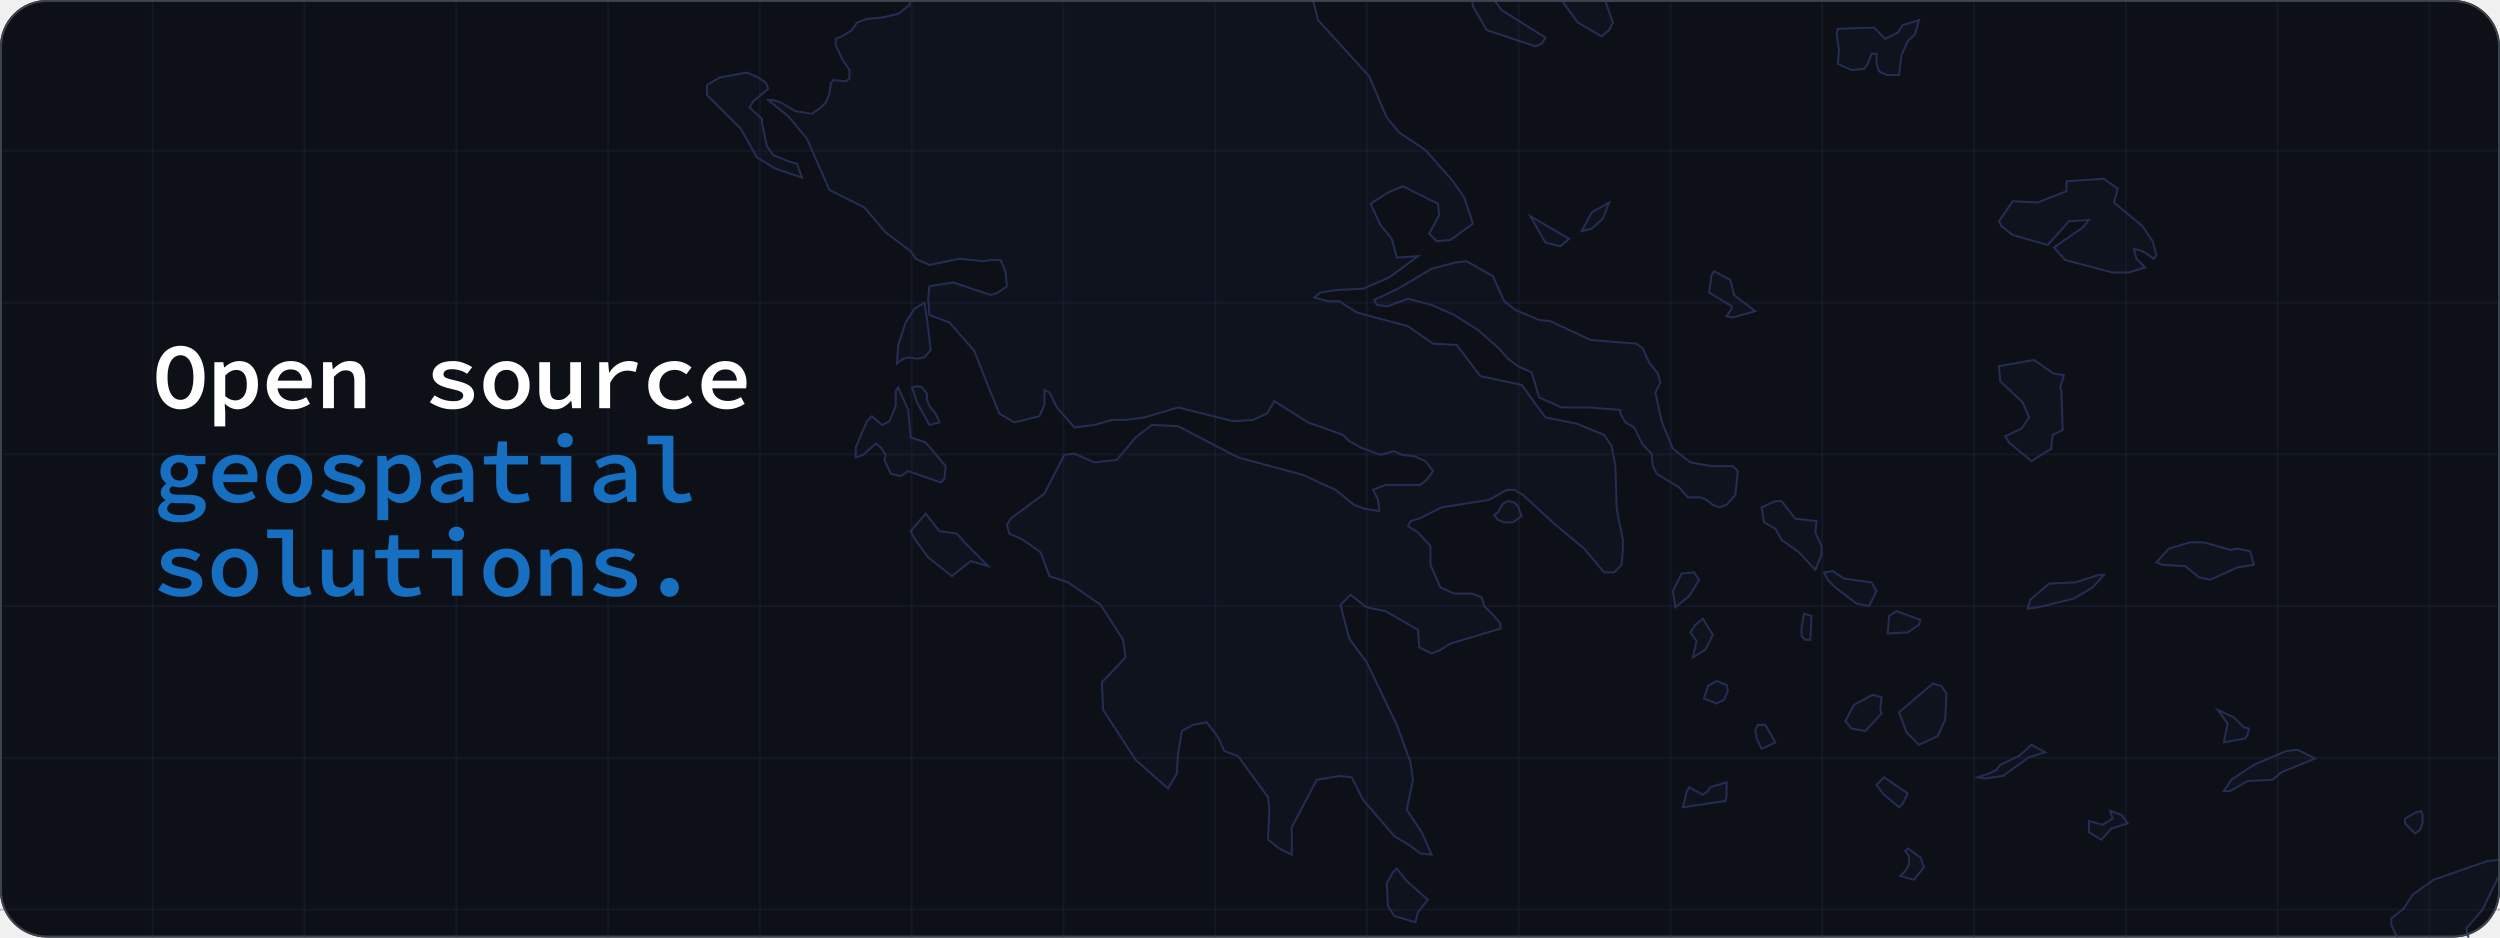
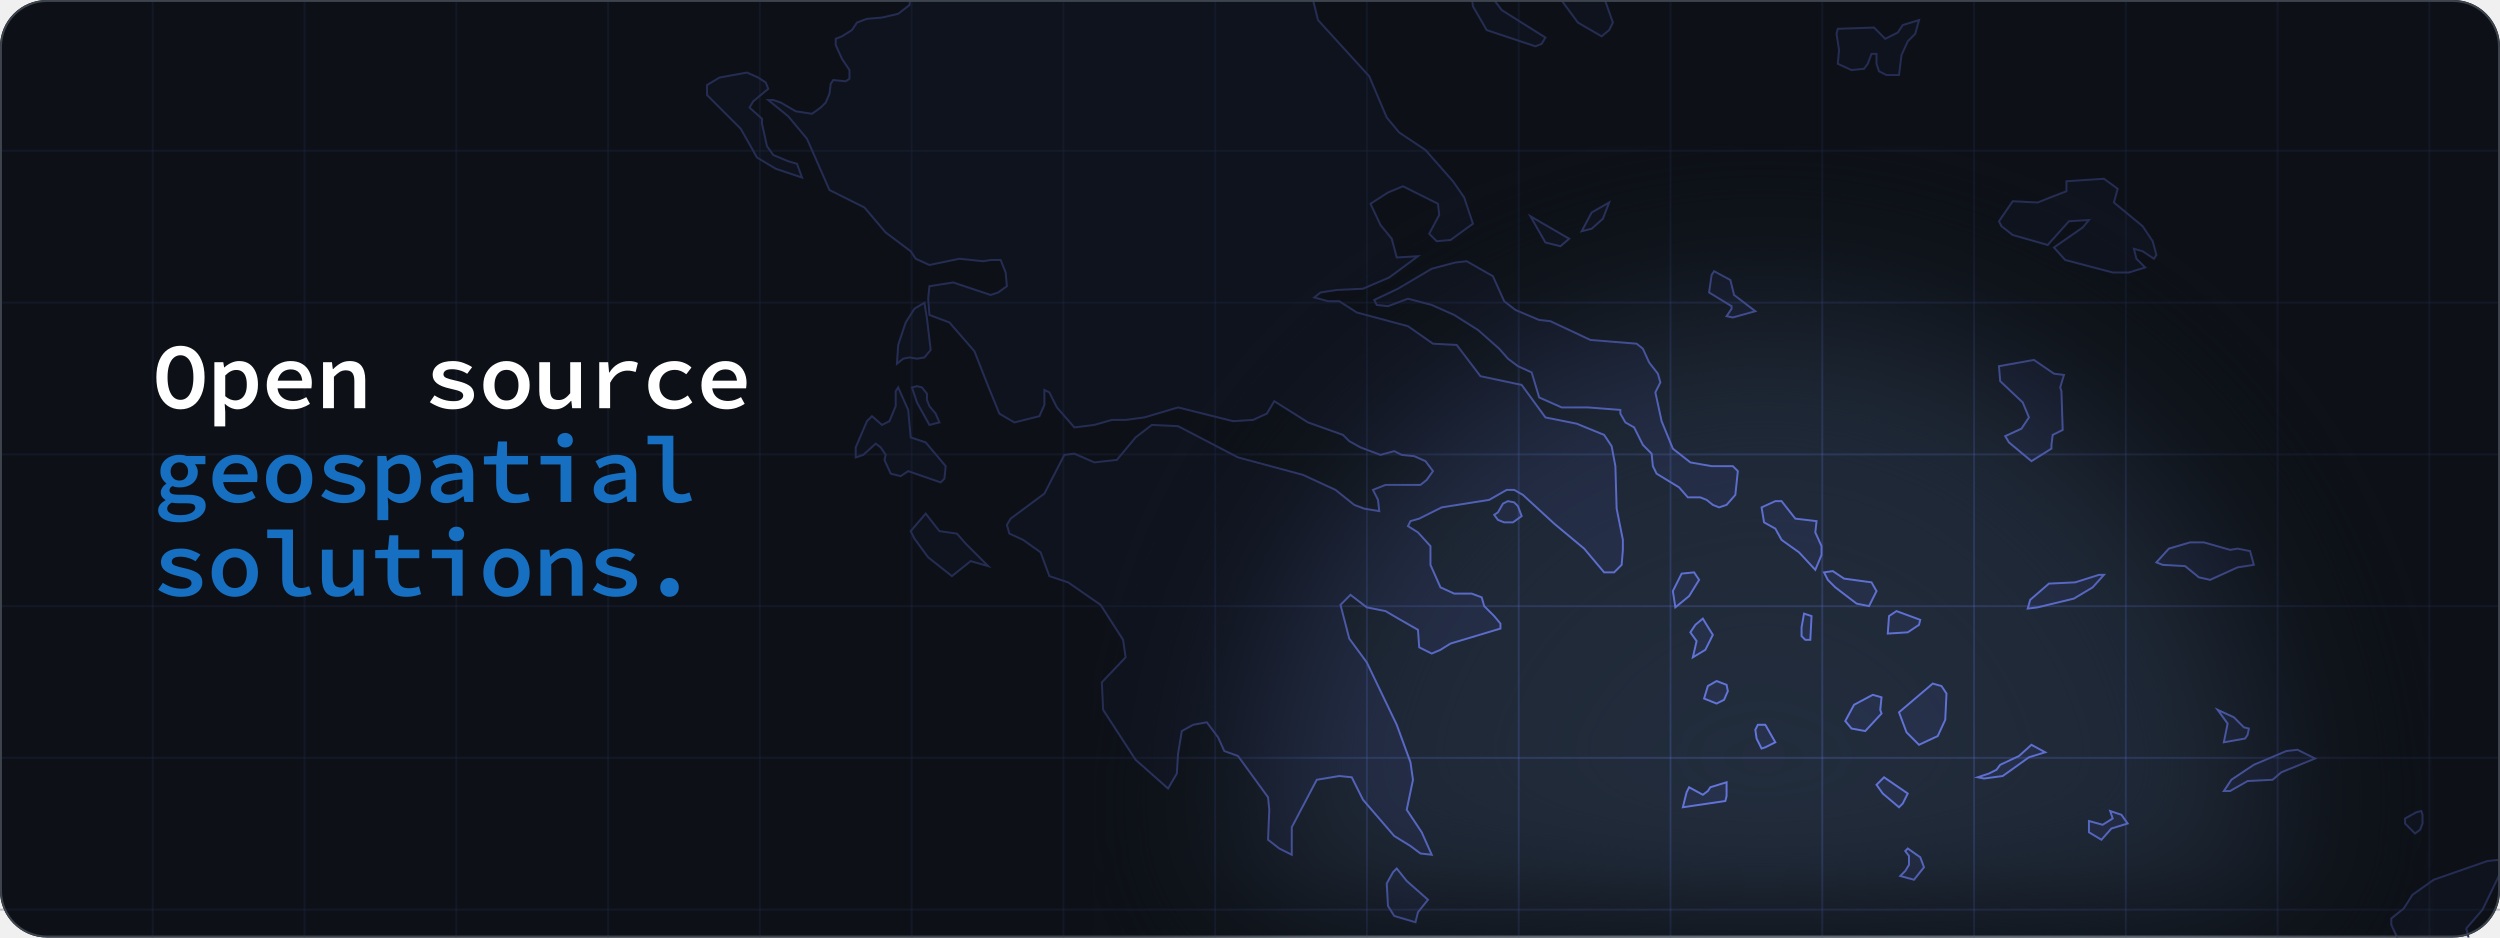
<svg xmlns="http://www.w3.org/2000/svg" width="1280" height="480" viewBox="0 0 1280 480" fill="none">
  <g clip-path="url(#clip0_2891_375)">
    <rect width="1280" height="480" rx="24" fill="#0D1117" />
    <line x1="78.209" y1="-2.18557e-08" x2="78.209" y2="979.125" stroke="#262D54" stroke-opacity="0.26" />
    <line x1="389.041" y1="-2.18557e-08" x2="389.041" y2="979.125" stroke="#262D54" stroke-opacity="0.26" />
    <line x1="699.875" y1="-2.18557e-08" x2="699.875" y2="979.125" stroke="#262D54" stroke-opacity="0.26" />
    <line x1="1010.71" y1="-2.18557e-08" x2="1010.71" y2="979.125" stroke="#262D54" stroke-opacity="0.26" />
    <line x1="155.916" y1="-2.18557e-08" x2="155.916" y2="979.125" stroke="#262D54" stroke-opacity="0.26" />
    <line x1="466.75" y1="-2.18557e-08" x2="466.75" y2="979.125" stroke="#262D54" stroke-opacity="0.26" />
    <line x1="777.584" y1="-2.18557e-08" x2="777.584" y2="979.125" stroke="#262D54" stroke-opacity="0.26" />
    <line x1="1088.42" y1="-2.18557e-08" x2="1088.42" y2="979.125" stroke="#262D54" stroke-opacity="0.26" />
    <line x1="233.625" y1="-2.18557e-08" x2="233.625" y2="979.125" stroke="#262D54" stroke-opacity="0.26" />
    <line x1="544.459" y1="-2.18557e-08" x2="544.459" y2="979.125" stroke="#262D54" stroke-opacity="0.26" />
    <line x1="855.291" y1="-2.18557e-08" x2="855.291" y2="979.125" stroke="#262D54" stroke-opacity="0.26" />
    <line x1="1166.12" y1="-2.18557e-08" x2="1166.12" y2="979.125" stroke="#262D54" stroke-opacity="0.26" />
    <line x1="311.334" y1="-2.18557e-08" x2="311.334" y2="979.125" stroke="#262D54" stroke-opacity="0.26" />
    <line x1="622.166" y1="-2.18557e-08" x2="622.166" y2="979.125" stroke="#262D54" stroke-opacity="0.26" />
    <line x1="933" y1="-2.18557e-08" x2="933" y2="979.125" stroke="#262D54" stroke-opacity="0.26" />
    <line x1="1243.83" y1="-2.18557e-08" x2="1243.83" y2="979.125" stroke="#262D54" stroke-opacity="0.26" />
    <line x1="4.37114e-08" y1="77.207" x2="1865" y2="77.207" stroke="#262D54" stroke-opacity="0.26" />
    <line x1="4.37114e-08" y1="154.918" x2="1865" y2="154.918" stroke="#262D54" stroke-opacity="0.26" />
    <line x1="4.37114e-08" y1="232.625" x2="1865" y2="232.625" stroke="#262D54" stroke-opacity="0.26" />
    <line x1="4.37114e-08" y1="310.332" x2="1865" y2="310.332" stroke="#262D54" stroke-opacity="0.26" />
    <line x1="4.37114e-08" y1="388.043" x2="1865" y2="388.043" stroke="#262D54" stroke-opacity="0.26" />
    <line x1="4.37114e-08" y1="465.75" x2="1865" y2="465.75" stroke="#262D54" stroke-opacity="0.26" />
    <path d="M1074.65 -197L1084.24 -194.441L1090 -190.603L1093.2 -186.764L1098.32 -183.565L1102.16 -182.926L1105.36 -172.05L1106.63 -157.976L1104.08 -152.218L1097.04 -150.939L1075.29 -138.144L1074.65 -125.988V-120.23L1075.29 -116.392L1077.85 -113.193V-108.075L1075.29 -102.958L1065.69 -94.001L1059.3 -86.964L1051.62 -77.368L1047.14 -76.088L1043.94 -74.169L1040.74 -79.286L1024.11 -88.243L985.728 -93.361L967.175 -100.398L958.859 -99.119L943.506 -106.796L932.631 -103.597L910.241 -90.163L898.085 -91.442L885.291 -99.759L876.976 -101.038L866.739 -96.56L850.746 -81.206L834.753 -73.529L820.039 -76.728H800.209L798.29 -67.771L802.127 -62.014L813.003 -51.778L807.885 -44.1L811.723 -36.424L818.76 -35.145L828.997 -35.784L848.188 -25.548L856.503 -15.312L862.262 -3.797L850.106 -12.113L842.43 -19.79L831.555 -22.349L816.202 -29.387L806.606 -30.666L796.37 -26.188L795.73 -21.07L806.606 -10.834L816.841 -4.436L821.959 0.682L825.798 11.557L823.878 15.396L820.039 18.594L807.885 11.557L789.973 -12.753L764.384 -17.871L759.906 -12.753L765.024 0.042L768.862 5.16L791.252 19.234L789.333 22.433L786.134 23.713L761.185 15.396L754.148 3.24L752.23 -12.113L729.199 -22.989L707.449 -34.504L702.331 -45.38L706.809 -49.219L710.008 -57.536L698.492 -56.256L690.816 -51.138L678.662 -46.02L678.022 -37.703L679.941 -30.026L676.102 -19.151L672.265 0.042L674.823 10.278L701.052 39.067L710.008 60.178L716.405 67.855L729.84 76.811L743.913 92.805L749.67 101.122L754.148 114.556L742.634 122.874L735.597 123.513L731.758 119.675L736.876 110.079L736.237 104.321L718.324 95.364L710.648 98.563L701.691 104.321L706.809 115.196L712.566 122.234L715.126 131.83L726.001 131.19L711.287 142.066L697.854 147.824L684.419 148.463L676.102 149.743L672.904 152.302L679.941 154.221H685.698L694.655 159.978L720.883 167.016L733.677 175.972L745.833 176.612L757.987 192.606L779.098 197.084L791.252 213.717L807.245 216.916L821.319 222.674L825.158 228.432L827.077 238.668L827.716 260.419L830.914 276.413V281.53L830.276 289.208L826.437 293.046H821.319L811.084 280.891L795.73 268.096L779.737 253.382L775.259 250.823H771.422L762.465 255.94L738.155 259.78L726.641 265.537L722.162 266.817L720.883 269.376L726.001 272.574L732.398 279.612V289.208L737.516 300.723L744.552 303.921H753.509L758.627 305.841L759.906 310.319L765.024 315.437L768.223 319.276V321.835L742.634 329.511L737.516 332.71L733.038 334.63L726.641 331.431L726.001 322.474L717.045 317.357L709.367 312.878L699.772 310.959L691.456 304.562L686.338 309.679L690.816 326.953L699.772 339.108L715.126 371.095L722.162 390.287L723.443 399.244L720.244 414.598L727.92 426.114L733.038 437.629L727.28 436.989L722.162 433.151L713.847 428.033L697.854 409.48L692.095 397.965L685.698 397.325L674.183 399.244L661.388 423.555V437.629L654.991 434.43L649.234 429.952L649.875 414.598L649.234 408.201L633.882 387.089L626.844 384.53L623.645 377.492L617.889 369.816L610.851 371.095L605.094 374.294L603.175 385.809L602.534 396.045L598.057 403.723L581.423 389.008L564.791 363.418L564.151 349.344L576.307 336.549L575.026 327.593L563.512 309.679L546.879 298.164L537.283 294.966L532.805 282.81L523.848 276.413L516.812 273.214L515.533 268.735L517.451 265.537L534.725 252.742L544.959 232.91L550.077 232.27L560.314 236.748L571.827 235.469L581.423 223.953L589.74 217.556L603.175 218.196L633.882 234.19L667.147 243.145L683.779 250.823L693.374 258.5L698.492 260.419L706.169 261.698L705.53 255.94L702.97 250.823L709.367 248.264H727.28L730.479 245.705L733.677 241.227L729.84 236.108L724.081 233.549L717.684 232.91L713.847 230.991L706.809 232.91L696.573 229.071L690.816 225.873L687.617 222.674L669.705 216.276L652.433 205.401L648.594 211.798L641.558 214.997L631.322 215.637L603.175 208.6L585.902 213.717L576.307 214.997H569.269L560.314 217.556L550.077 218.836L541.122 208.6L537.283 200.922L534.725 199.643V207.32L532.165 213.078L519.37 216.276L511.694 211.798L505.937 197.724L498.9 179.811L486.105 165.097L475.869 161.258L475.23 152.941L475.869 146.544L488.025 144.625L507.216 151.023L511.054 149.743L515.533 146.544L514.893 139.507L512.334 133.109H507.216L503.377 133.749L491.223 132.47L475.869 135.668L468.833 132.47L466.273 128.631L453.479 119.035L442.604 106.24L424.691 97.284L413.178 71.054L403.582 59.538L393.346 51.221H395.904L399.743 52.501L407.419 56.979L415.736 58.259L420.214 55.06L422.774 52.501L424.691 48.023L425.332 42.905L426.611 40.986L433.008 41.625L434.928 40.346V35.868L431.089 30.11L427.89 23.073V19.874L431.089 18.594L436.207 15.396L438.767 11.557L443.883 9.638L451.561 8.998L459.876 7.079L465.635 2.601L466.273 -1.877L469.472 -13.393L472.032 -19.151L475.869 -24.268L477.789 -31.305L481.628 -37.703L489.944 -40.262L496.98 -43.461L502.739 -51.778L505.937 -58.815V-63.293L501.458 -70.331L498.259 -77.368L498.9 -86.324L513.614 -86.964L518.732 -87.603L537.283 -88.243L545.6 -93.361L551.357 -92.722L563.512 -88.243L569.269 -91.442L585.262 -97.839L601.255 -117.032L608.293 -120.23L623.645 -121.51L628.763 -123.429L634.52 -122.79L651.792 -118.951L661.388 -118.312L672.904 -120.87L685.698 -125.349L688.897 -141.982L692.095 -144.541L700.412 -145.181H706.809L718.324 -143.901L732.398 -143.261L741.353 -150.939L755.429 -151.578L761.826 -152.857L772.701 -151.578H783.576L797.01 -154.777L809.805 -159.895L819.401 -159.255L823.238 -160.535L825.798 -161.814L828.356 -168.851L846.907 -169.491L853.305 -168.851H863.541L874.416 -172.69L877.614 -172.05L883.373 -161.174L885.931 -157.976L891.688 -155.416L904.482 -147.74L907.042 -149.659L912.799 -152.218L928.153 -148.379L942.866 -141.982L955.66 -133.025L969.735 -135.584L985.088 -140.062L995.324 -141.342L1006.2 -141.982L1012.6 -143.901L1027.31 -141.342L1042.66 -146.46L1049.7 -150.939L1051.62 -157.336L1050.34 -168.211L1047.14 -179.088L1043.3 -182.926L1042.02 -186.764L1043.94 -190.603L1046.5 -193.162L1056.74 -195.721L1074.65 -197ZM909.6 -60.094L896.167 -55.616L882.092 -63.933V-69.051L889.13 -79.286L892.969 -82.485L903.203 -81.846L908.962 -74.808L910.241 -71.61L908.321 -65.852L909.6 -60.094ZM1006.84 -37.063L994.684 -33.864L981.249 -44.1L994.043 -47.939L999.802 -44.741L1004.28 -41.542L1006.84 -37.063ZM980.61 17.315L976.771 21.154L973.573 28.191L972.293 38.426H965.896L962.057 36.508L960.778 32.669V27.551H958.22L956.3 32.669L954.381 35.228L947.984 35.868L940.948 32.669L941.586 25.631L940.307 17.315L940.948 14.756L959.499 14.117L965.256 19.874L971.653 16.676L974.213 12.836L982.53 10.278L980.61 17.315ZM408.06 83.849L410.618 90.886L397.185 86.407L387.589 80.65L379.272 65.936L362 48.663V43.545L368.397 39.706L382.471 37.147L388.228 39.706L392.067 42.266L393.346 45.464L385.669 51.862L383.75 55.06L390.147 60.818V63.377L392.705 74.892L395.904 79.37L403.582 82.569L408.06 83.849ZM1084.24 96.644L1082.33 103.681L1097.04 115.836L1102.16 123.513L1104.08 130.55L1102.8 132.47L1097.04 128.631L1092.56 127.351L1093.84 132.47L1098.32 136.948L1090 139.507H1081.69L1057.38 133.109L1051.62 126.712L1066.33 116.476L1069.53 112.638L1059.3 113.277L1048.42 125.433L1030.51 120.314L1024.75 115.836L1023.47 113.277L1030.51 103.042L1043.3 103.681L1049.7 101.122L1058.02 97.923V92.805L1077.21 91.526L1084.24 96.644ZM814.921 117.116L809.805 118.395L814.921 108.799L823.878 103.681L820.68 111.997L814.921 117.116ZM803.408 122.234L798.928 126.072L791.252 124.153L783.576 110.718L803.408 122.234ZM764.384 141.426L770.141 154.221L775.899 158.699L788.053 163.817L793.812 164.457L814.283 174.053L837.952 175.972L841.151 178.531L844.349 185.568L848.827 191.326L850.106 195.805L847.548 200.922L850.746 215.637L856.503 229.711L865.46 236.748L876.335 238.668H887.21L889.77 241.227L888.489 253.382L884.012 258.5L880.174 259.78L876.976 258.5L873.777 255.94L870.578 254.661H864.181L859.702 249.543L848.188 242.506L846.269 238.668L845.628 232.27L841.151 227.792L836.673 218.836L832.195 216.276L829.635 211.798V209.879L813.003 208.6H799.569L788.053 203.481L784.216 190.687L777.178 187.488L772.06 183.649L767.583 178.531L756.708 168.935L744.552 161.258L733.038 156.14L720.883 152.941L710.648 156.78L704.89 156.14L703.611 153.581L715.765 147.824L733.038 137.587L745.192 134.388L750.949 133.749L764.384 141.426ZM898.726 159.339L887.21 162.538L884.012 161.898L886.571 158.06V156.78L875.056 149.743L876.335 140.786L877.614 138.867L885.931 143.345L887.851 151.023L898.726 159.339ZM473.311 183.01L469.472 183.649L465.635 183.01L462.436 183.649L459.237 186.209L459.876 176.612L463.715 165.097L468.193 158.06L473.311 155L474.59 163L476.509 179.171L473.311 183.01ZM1050.34 229.711L1040.1 236.108L1028.59 226.512L1026.67 223.313L1034.99 219.475L1038.82 213.717L1035.63 206.041L1024.11 195.164L1023.47 187.488L1041.38 184.289L1051.62 191.326L1056.74 191.966L1054.82 198.363L1055.46 200.283L1056.1 220.115L1050.98 222.674L1050.34 227.792V229.711ZM480.987 216.276L475.869 217.556L469.472 206.041L466.914 198.363L469.472 197.724L472.032 198.363L474.59 201.562V204.761L475.869 207.959L479.068 211.798L480.987 216.276ZM464.994 209.879L466.273 223.953L473.951 226.512L484.186 238.668L483.547 245.065L481.628 246.985L464.994 241.227L461.157 243.786L456.039 242.506L452.84 235.469L453.479 232.91L450.921 229.071L448.362 227.152L441.965 232.91L438.126 234.19V229.071L443.883 215.637L446.443 213.078L451.561 217.556L455.398 215.637L458.597 207.959V200.283L459.876 198.363L464.994 209.879ZM779.098 264.257L774.62 267.456H770.141L766.942 266.177L765.024 263.618L766.942 262.338L769.502 257.86L772.06 256.581L775.259 257.22L777.178 259.139L779.098 264.257ZM932.631 284.089L929.432 291.767L921.116 282.81L912.16 276.413L908.962 270.655L903.203 267.456L901.924 259.78L908.962 256.581H912.16L919.196 265.537L930.071 266.817L929.432 272.574L932.631 279.612V284.089ZM494.422 278.332L505.937 289.847L496.98 287.288L487.384 294.966L475.23 285.369L468.193 275.773L466.273 271.934L473.951 262.978L480.987 271.934L489.944 273.214L494.422 278.332ZM1128.38 277.692L1141.82 281.53L1145.66 280.891L1152.06 282.171L1153.97 289.208L1145.66 290.487L1131.58 296.884L1125.83 295.605L1118.79 289.847L1107.28 289.208L1104.08 287.928L1110.47 280.891L1121.35 277.692H1128.38ZM864.82 305.201L857.784 310.959L856.503 302.642L860.983 293.686L867.38 293.046L869.938 296.884L864.82 305.201ZM960.778 302.642L956.941 310.319L950.544 309.04L939.667 300.723L935.83 296.884L933.91 293.046L938.388 292.406L944.146 296.245L958.22 298.164L960.778 302.642ZM1043.3 310.959L1038.19 311.599L1039.46 307.12L1049.06 298.804L1062.49 298.164L1074.65 294.325H1077.21L1071.45 300.723L1061.85 306.481L1043.3 310.959ZM976.771 323.754L966.537 324.394L967.175 315.437L971.014 312.878L983.168 317.357L982.53 319.915L976.771 323.754ZM927.513 315.437L926.873 327.593H924.314L922.395 325.673V321.195L923.674 314.158L927.513 315.437ZM873.137 332.71L866.739 336.549L868.659 328.232L865.46 323.754L868.019 319.915L871.858 316.716L873.777 319.915L876.976 325.033L873.137 332.71ZM882.732 358.3L878.893 360.219L872.496 357.66L874.416 351.263L878.893 348.704L884.012 350.623L884.652 353.822L882.732 358.3ZM992.125 376.853L982.53 381.331L976.132 374.934L972.293 364.697L989.566 349.984L994.043 351.263L996.603 355.101L995.963 368.536L992.125 376.853ZM963.338 365.338L955.021 374.294L947.984 373.014L944.785 369.176L949.263 360.859L958.859 355.742L963.338 357.021L962.698 363.418L963.338 365.338ZM1149.5 378.133L1138.62 380.051L1140.54 370.455L1135.42 363.418L1143.74 367.257L1148.86 372.375L1151.42 373.014L1150.78 376.213L1149.5 378.133ZM903.844 382.611L901.924 383.25L899.366 378.133L898.726 373.654L900.005 371.095H903.844L908.962 380.051L903.844 382.611ZM1025.39 397.325L1015.79 398.604L1012.6 397.965L1018.35 396.045L1022.19 394.126L1024.11 391.567L1033.71 387.089L1040.1 381.331L1047.14 385.17L1038.82 387.729L1025.39 397.325ZM1141.82 405.002H1138.62L1142.46 399.244L1153.97 391.567L1170.61 384.53L1176.36 383.89L1185.32 388.369L1168.05 395.406L1163.57 399.244L1150.78 399.883L1141.82 405.002ZM974.213 411.399L972.293 413.319L963.977 406.281L960.778 401.803L964.617 397.965L976.771 406.281L974.213 411.399ZM884.012 400.524V407.561L883.373 410.12L861.621 413.319L863.541 405.641L864.82 403.082L871.858 406.921L874.416 405.002L875.695 403.082L884.012 400.524ZM1239.06 424.834L1236.5 426.753L1231.38 421.635V419.076L1237.14 415.877L1239.7 415.238L1240.34 417.157V421.635L1239.06 424.834ZM1089.36 421.635L1081.05 424.194L1075.93 429.952L1069.53 426.114V420.356L1076.57 422.275L1081.69 419.076L1080.41 415.238L1086.16 417.157L1089.36 421.635ZM985.088 444.026L979.97 450.424L972.934 448.505L975.492 445.946L977.412 442.747V438.268L975.492 435.71L976.771 434.43L983.168 438.909L985.088 444.026ZM1237.14 497.125L1229.46 499.685H1226.9L1223.7 494.566L1228.18 481.771L1224.34 473.454V470.256L1230.74 465.138L1235.22 458.101L1246.09 450.424L1273.6 440.827L1280 440.188V447.225L1271.04 465.778L1262.73 475.374L1264.65 483.051L1251.85 484.97L1237.14 497.125ZM726.001 467.057L724.722 472.175L713.847 468.976L710.648 463.858L710.008 452.343L713.206 446.585L715.126 444.666L720.244 451.063L731.119 460.659L726.001 467.057ZM1166.13 550.864L1162.29 557.262L1158.45 551.504L1160.37 545.107L1155.89 534.871L1164.85 520.156V513.119L1171.89 509.281L1169.97 521.435L1164.85 531.032L1170.61 539.349L1173.17 548.305L1166.13 550.864ZM811.084 542.547L818.12 543.187H827.716L830.276 542.547L836.673 536.15H844.349L847.548 542.547L839.871 545.746L838.592 547.666L839.871 548.945L845.628 551.504L853.945 550.224V555.342L855.865 559.82L859.702 562.379L864.181 563.019L873.777 562.379L883.373 560.461L892.969 557.262L903.203 555.342L933.27 557.262L944.146 564.299L964.617 564.939L983.809 568.777L994.043 566.218L1011.32 563.659L1013.88 566.218L1011.96 582.211L1013.23 586.69L1018.35 589.249L1023.47 587.969L1029.23 582.852L1043.3 579.013H1058.02L1070.81 568.137L1074.65 567.498L1072.09 572.615L1070.17 585.41L1067.61 592.448L1066.33 598.205L1058.02 601.404L1045.22 602.044L1022.19 600.764L998.523 602.684L955.021 608.442L911.52 611L905.763 609.081V602.044L905.123 596.926L902.564 593.727L889.13 590.528L876.335 585.41L826.437 578.373L814.921 575.814L795.73 577.094H788.694L783.576 574.535L780.377 570.057L779.098 555.982L781.656 542.547L785.495 538.709L787.415 542.547L792.531 544.467L797.01 540.628V534.23L799.569 528.473L803.408 531.032L805.966 539.988L811.084 542.547Z" fill="#262D54" fill-opacity="0.1" stroke="#262D54" />
    <rect x="0.5" y="0.5" width="1279" height="479" rx="23.5" stroke="#3D444D" />
    <g style="mix-blend-mode:color-dodge" filter="url(#filter0_f_2891_375)" clip-path="url(#clip0_2891_375)">
      <circle cx="903" cy="418" r="263" fill="url(#pulseGrad)">
        <animate attributeName="r" values="263;290;263" dur="4.5s" repeatCount="indefinite" calcMode="spline" keySplines="0.42 0 0.58 1; 0.42 0 0.58 1" />
        <animate attributeName="opacity" values="0.92;0.75;0.92" dur="4.5s" repeatCount="indefinite" />
      </circle>
    </g>
    <path d="M92.4 209.576C89.968 209.576 87.824 208.936 85.968 207.656C84.112 206.376 82.656 204.52 81.6 202.088C80.576 199.656 80.064 196.68 80.064 193.16C80.064 189.736 80.576 186.824 81.6 184.424C82.656 181.992 84.112 180.152 85.968 178.904C87.824 177.656 89.968 177.032 92.4 177.032C94.832 177.032 96.976 177.656 98.832 178.904C100.688 180.152 102.128 181.992 103.152 184.424C104.208 186.824 104.736 189.736 104.736 193.16C104.736 196.68 104.208 199.656 103.152 202.088C102.128 204.52 100.688 206.376 98.832 207.656C96.976 208.936 94.832 209.576 92.4 209.576ZM92.4 204.728C93.744 204.728 94.912 204.28 95.904 203.384C96.896 202.488 97.664 201.176 98.208 199.448C98.752 197.72 99.024 195.624 99.024 193.16C99.024 190.76 98.752 188.728 98.208 187.064C97.664 185.368 96.896 184.088 95.904 183.224C94.912 182.328 93.744 181.88 92.4 181.88C91.056 181.88 89.888 182.328 88.896 183.224C87.904 184.088 87.136 185.368 86.592 187.064C86.048 188.728 85.776 190.76 85.776 193.16C85.776 195.624 86.048 197.72 86.592 199.448C87.136 201.176 87.904 202.488 88.896 203.384C89.888 204.28 91.056 204.728 92.4 204.728ZM109.757 218.312V185.432H114.317L114.749 188.12H114.893C115.917 187.16 117.085 186.376 118.397 185.768C119.741 185.16 121.085 184.856 122.429 184.856C124.509 184.856 126.253 185.352 127.661 186.344C129.069 187.336 130.157 188.728 130.925 190.52C131.693 192.312 132.077 194.424 132.077 196.856C132.077 199.544 131.581 201.832 130.589 203.72C129.597 205.608 128.301 207.064 126.701 208.088C125.133 209.08 123.437 209.576 121.613 209.576C120.557 209.576 119.453 209.336 118.301 208.856C117.181 208.376 116.141 207.688 115.181 206.792H115.037L115.325 210.92V218.312H109.757ZM120.461 205.016C121.581 205.016 122.589 204.712 123.485 204.104C124.381 203.496 125.085 202.6 125.597 201.416C126.109 200.2 126.365 198.696 126.365 196.904C126.365 195.336 126.173 193.992 125.789 192.872C125.405 191.752 124.813 190.904 124.013 190.328C123.245 189.72 122.205 189.416 120.893 189.416C119.997 189.416 119.085 189.64 118.157 190.088C117.229 190.536 116.285 191.256 115.325 192.248V202.856C116.189 203.624 117.085 204.184 118.013 204.536C118.941 204.856 119.757 205.016 120.461 205.016ZM149.483 209.576C147.083 209.576 144.907 209.096 142.955 208.136C141.003 207.144 139.451 205.736 138.299 203.912C137.147 202.056 136.571 199.816 136.571 197.192C136.571 194.632 137.147 192.44 138.299 190.616C139.451 188.76 140.955 187.336 142.811 186.344C144.667 185.352 146.651 184.856 148.763 184.856C151.099 184.856 153.067 185.336 154.667 186.296C156.299 187.256 157.531 188.584 158.363 190.28C159.227 191.944 159.659 193.864 159.659 196.04C159.659 196.584 159.627 197.112 159.563 197.624C159.531 198.104 159.483 198.504 159.419 198.824H140.555V194.888H155.867L154.811 196.136C154.811 193.8 154.283 192.056 153.227 190.904C152.203 189.72 150.763 189.128 148.907 189.128C147.595 189.128 146.411 189.432 145.355 190.04C144.331 190.648 143.515 191.56 142.907 192.776C142.299 193.96 141.995 195.432 141.995 197.192C141.995 199.016 142.331 200.52 143.003 201.704C143.707 202.888 144.667 203.784 145.883 204.392C147.131 205 148.571 205.304 150.203 205.304C151.451 205.304 152.603 205.128 153.659 204.776C154.715 204.424 155.771 203.944 156.827 203.336L158.699 206.792C157.451 207.592 156.043 208.264 154.475 208.808C152.907 209.32 151.243 209.576 149.483 209.576ZM165.4 209V185.432H169.96L170.392 188.984H170.584C171.704 187.832 172.936 186.856 174.28 186.056C175.656 185.256 177.256 184.856 179.08 184.856C181.8 184.856 183.8 185.688 185.08 187.352C186.36 189.016 187 191.368 187 194.408V209H181.432V195.128C181.432 193.24 181.096 191.848 180.424 190.952C179.752 190.056 178.616 189.608 177.016 189.608C175.864 189.608 174.84 189.88 173.944 190.424C173.048 190.968 172.056 191.8 170.968 192.92V209H165.4ZM231.65 209.576C229.442 209.576 227.33 209.224 225.314 208.52C223.298 207.784 221.554 206.92 220.082 205.928L222.482 202.424C223.89 203.352 225.41 204.088 227.042 204.632C228.674 205.144 230.45 205.4 232.37 205.4C234.002 205.4 235.202 205.128 235.97 204.584C236.77 204.008 237.17 203.336 237.17 202.568C237.17 202.184 237.074 201.832 236.882 201.512C236.722 201.192 236.418 200.904 235.97 200.648C235.522 200.36 234.866 200.088 234.002 199.832C233.138 199.576 232.018 199.304 230.642 199.016C227.506 198.344 225.202 197.432 223.73 196.28C222.258 195.128 221.522 193.672 221.522 191.912C221.522 189.832 222.418 188.136 224.21 186.824C226.034 185.512 228.594 184.856 231.89 184.856C233.842 184.856 235.666 185.176 237.362 185.816C239.09 186.456 240.546 187.176 241.73 187.976L239.186 191.384C238.066 190.616 236.834 190.04 235.49 189.656C234.146 189.24 232.786 189.032 231.41 189.032C230.354 189.032 229.506 189.144 228.866 189.368C228.258 189.592 227.794 189.912 227.474 190.328C227.186 190.712 227.042 191.144 227.042 191.624C227.042 192.456 227.522 193.08 228.482 193.496C229.442 193.912 231.01 194.36 233.186 194.84C235.714 195.384 237.666 196.008 239.042 196.712C240.418 197.384 241.362 198.168 241.874 199.064C242.418 199.928 242.69 201 242.69 202.28C242.69 203.624 242.258 204.856 241.394 205.976C240.562 207.064 239.33 207.944 237.698 208.616C236.066 209.256 234.05 209.576 231.65 209.576ZM259.328 209.576C257.248 209.576 255.312 209.096 253.52 208.136C251.728 207.144 250.272 205.736 249.152 203.912C248.032 202.056 247.472 199.832 247.472 197.24C247.472 194.616 248.032 192.392 249.152 190.568C250.272 188.712 251.728 187.304 253.52 186.344C255.312 185.352 257.248 184.856 259.328 184.856C261.408 184.856 263.344 185.352 265.136 186.344C266.928 187.304 268.384 188.712 269.504 190.568C270.624 192.392 271.184 194.616 271.184 197.24C271.184 199.832 270.624 202.056 269.504 203.912C268.384 205.736 266.928 207.144 265.136 208.136C263.344 209.096 261.408 209.576 259.328 209.576ZM259.328 205.064C260.608 205.064 261.712 204.744 262.64 204.104C263.568 203.464 264.272 202.552 264.752 201.368C265.232 200.184 265.472 198.808 265.472 197.24C265.472 195.672 265.232 194.296 264.752 193.112C264.272 191.928 263.568 191.016 262.64 190.376C261.712 189.704 260.608 189.368 259.328 189.368C258.048 189.368 256.944 189.704 256.016 190.376C255.12 191.016 254.416 191.928 253.904 193.112C253.424 194.296 253.184 195.672 253.184 197.24C253.184 198.808 253.424 200.184 253.904 201.368C254.416 202.552 255.12 203.464 256.016 204.104C256.944 204.744 258.048 205.064 259.328 205.064ZM283.981 209.576C281.229 209.576 279.229 208.744 277.981 207.08C276.733 205.416 276.109 203.064 276.109 200.024V185.432H281.629V199.304C281.629 201.192 281.949 202.584 282.589 203.48C283.261 204.376 284.413 204.824 286.045 204.824C287.133 204.824 288.125 204.568 289.021 204.056C289.949 203.512 290.925 202.6 291.949 201.32V185.432H297.469V209H292.957L292.525 205.256H292.333C291.213 206.536 289.981 207.576 288.637 208.376C287.293 209.176 285.741 209.576 283.981 209.576ZM306.81 209V185.432H311.37L311.85 190.76H311.994C313.178 188.84 314.634 187.384 316.362 186.392C318.122 185.368 320.01 184.856 322.026 184.856C322.986 184.856 323.818 184.936 324.522 185.096C325.226 185.256 325.914 185.496 326.586 185.816L325.434 190.472C324.666 190.216 323.978 190.04 323.37 189.944C322.794 189.816 322.058 189.752 321.162 189.752C319.562 189.752 317.994 190.216 316.458 191.144C314.954 192.072 313.594 193.688 312.378 195.992V209H306.81ZM344.903 209.576C342.439 209.576 340.215 209.096 338.231 208.136C336.279 207.144 334.727 205.736 333.575 203.912C332.455 202.056 331.895 199.832 331.895 197.24C331.895 194.616 332.503 192.392 333.719 190.568C334.967 188.712 336.615 187.304 338.663 186.344C340.711 185.352 342.919 184.856 345.287 184.856C347.207 184.856 348.903 185.176 350.375 185.816C351.847 186.424 353.063 187.208 354.023 188.168L351.383 191.624C350.455 190.888 349.511 190.328 348.551 189.944C347.623 189.56 346.631 189.368 345.575 189.368C344.007 189.368 342.615 189.704 341.399 190.376C340.215 191.016 339.287 191.928 338.615 193.112C337.943 194.296 337.607 195.672 337.607 197.24C337.607 198.808 337.927 200.184 338.567 201.368C339.239 202.552 340.151 203.464 341.303 204.104C342.487 204.744 343.863 205.064 345.431 205.064C346.775 205.064 348.007 204.808 349.127 204.296C350.247 203.784 351.255 203.176 352.151 202.472L354.455 206.024C353.111 207.176 351.607 208.056 349.943 208.664C348.279 209.272 346.599 209.576 344.903 209.576ZM372.052 209.576C369.652 209.576 367.476 209.096 365.524 208.136C363.572 207.144 362.02 205.736 360.868 203.912C359.716 202.056 359.14 199.816 359.14 197.192C359.14 194.632 359.716 192.44 360.868 190.616C362.02 188.76 363.524 187.336 365.38 186.344C367.236 185.352 369.22 184.856 371.332 184.856C373.668 184.856 375.636 185.336 377.236 186.296C378.868 187.256 380.1 188.584 380.932 190.28C381.796 191.944 382.228 193.864 382.228 196.04C382.228 196.584 382.196 197.112 382.132 197.624C382.1 198.104 382.052 198.504 381.988 198.824H363.124V194.888H378.436L377.38 196.136C377.38 193.8 376.852 192.056 375.796 190.904C374.772 189.72 373.332 189.128 371.476 189.128C370.164 189.128 368.98 189.432 367.924 190.04C366.9 190.648 366.084 191.56 365.476 192.776C364.868 193.96 364.564 195.432 364.564 197.192C364.564 199.016 364.9 200.52 365.572 201.704C366.276 202.888 367.236 203.784 368.452 204.392C369.7 205 371.14 205.304 372.772 205.304C374.02 205.304 375.172 205.128 376.228 204.776C377.284 204.424 378.34 203.944 379.396 203.336L381.268 206.792C380.02 207.592 378.612 208.264 377.044 208.808C375.476 209.32 373.812 209.576 372.052 209.576Z" fill="white" />
    <path d="M91.728 267.416C89.552 267.416 87.664 267.176 86.064 266.696C84.464 266.248 83.216 265.56 82.32 264.632C81.424 263.704 80.976 262.536 80.976 261.128C80.976 260.2 81.296 259.304 81.936 258.44C82.576 257.576 83.504 256.824 84.72 256.184V255.992C84.112 255.608 83.552 255.112 83.04 254.504C82.56 253.864 82.32 253.048 82.32 252.056C82.32 251.288 82.576 250.504 83.088 249.704C83.6 248.904 84.288 248.216 85.152 247.64V247.448C84.32 246.84 83.6 246.024 82.992 245C82.416 243.944 82.128 242.728 82.128 241.352C82.128 239.528 82.576 237.992 83.472 236.744C84.368 235.464 85.552 234.504 87.024 233.864C88.496 233.192 90.096 232.856 91.824 232.856C93.232 232.856 94.464 233.048 95.52 233.432H105.168V237.656H99.744C100.16 238.104 100.512 238.68 100.8 239.384C101.12 240.056 101.28 240.776 101.28 241.544C101.28 243.272 100.848 244.744 99.984 245.96C99.152 247.144 98.032 248.04 96.624 248.648C95.216 249.256 93.616 249.56 91.824 249.56C91.28 249.56 90.688 249.512 90.048 249.416C89.44 249.288 88.832 249.112 88.224 248.888C87.744 249.176 87.376 249.496 87.12 249.848C86.896 250.2 86.784 250.616 86.784 251.096C86.784 251.832 87.152 252.392 87.888 252.776C88.656 253.128 89.776 253.304 91.248 253.304H96.048C99.12 253.304 101.424 253.752 102.96 254.648C104.528 255.512 105.312 256.984 105.312 259.064C105.312 260.6 104.752 262.008 103.632 263.288C102.544 264.568 100.976 265.576 98.928 266.312C96.912 267.048 94.512 267.416 91.728 267.416ZM91.824 246.056C92.656 246.056 93.408 245.88 94.08 245.528C94.752 245.144 95.28 244.6 95.664 243.896C96.08 243.192 96.288 242.344 96.288 241.352C96.288 240.392 96.08 239.576 95.664 238.904C95.28 238.2 94.752 237.656 94.08 237.272C93.408 236.888 92.656 236.696 91.824 236.696C91.024 236.696 90.288 236.888 89.616 237.272C88.944 237.656 88.4 238.2 87.984 238.904C87.568 239.576 87.36 240.392 87.36 241.352C87.36 242.344 87.568 243.192 87.984 243.896C88.4 244.6 88.944 245.144 89.616 245.528C90.288 245.88 91.024 246.056 91.824 246.056ZM92.4 263.768C93.936 263.768 95.264 263.592 96.384 263.24C97.536 262.888 98.416 262.424 99.024 261.848C99.664 261.272 99.984 260.648 99.984 259.976C99.984 259.048 99.584 258.424 98.784 258.104C98.016 257.816 96.832 257.672 95.232 257.672H91.488C90.72 257.672 90.048 257.64 89.472 257.576C88.896 257.512 88.368 257.432 87.888 257.336C87.056 257.816 86.464 258.312 86.112 258.824C85.76 259.336 85.584 259.864 85.584 260.408C85.584 261.464 86.176 262.28 87.36 262.856C88.544 263.464 90.224 263.768 92.4 263.768ZM121.661 257.576C119.261 257.576 117.085 257.096 115.133 256.136C113.181 255.144 111.629 253.736 110.477 251.912C109.325 250.056 108.749 247.816 108.749 245.192C108.749 242.632 109.325 240.44 110.477 238.616C111.629 236.76 113.133 235.336 114.989 234.344C116.845 233.352 118.829 232.856 120.941 232.856C123.277 232.856 125.245 233.336 126.845 234.296C128.477 235.256 129.709 236.584 130.541 238.28C131.405 239.944 131.837 241.864 131.837 244.04C131.837 244.584 131.805 245.112 131.741 245.624C131.709 246.104 131.661 246.504 131.597 246.824H112.733V242.888H128.045L126.989 244.136C126.989 241.8 126.461 240.056 125.405 238.904C124.381 237.72 122.941 237.128 121.085 237.128C119.773 237.128 118.589 237.432 117.533 238.04C116.509 238.648 115.693 239.56 115.085 240.776C114.477 241.96 114.173 243.432 114.173 245.192C114.173 247.016 114.509 248.52 115.181 249.704C115.885 250.888 116.845 251.784 118.061 252.392C119.309 253 120.749 253.304 122.381 253.304C123.629 253.304 124.781 253.128 125.837 252.776C126.893 252.424 127.949 251.944 129.005 251.336L130.877 254.792C129.629 255.592 128.221 256.264 126.653 256.808C125.085 257.32 123.421 257.576 121.661 257.576ZM148.043 257.576C145.963 257.576 144.027 257.096 142.235 256.136C140.443 255.144 138.987 253.736 137.867 251.912C136.747 250.056 136.187 247.832 136.187 245.24C136.187 242.616 136.747 240.392 137.867 238.568C138.987 236.712 140.443 235.304 142.235 234.344C144.027 233.352 145.963 232.856 148.043 232.856C150.123 232.856 152.059 233.352 153.851 234.344C155.643 235.304 157.099 236.712 158.219 238.568C159.339 240.392 159.899 242.616 159.899 245.24C159.899 247.832 159.339 250.056 158.219 251.912C157.099 253.736 155.643 255.144 153.851 256.136C152.059 257.096 150.123 257.576 148.043 257.576ZM148.043 253.064C149.323 253.064 150.427 252.744 151.355 252.104C152.283 251.464 152.987 250.552 153.467 249.368C153.947 248.184 154.187 246.808 154.187 245.24C154.187 243.672 153.947 242.296 153.467 241.112C152.987 239.928 152.283 239.016 151.355 238.376C150.427 237.704 149.323 237.368 148.043 237.368C146.763 237.368 145.659 237.704 144.731 238.376C143.835 239.016 143.131 239.928 142.619 241.112C142.139 242.296 141.899 243.672 141.899 245.24C141.899 246.808 142.139 248.184 142.619 249.368C143.131 250.552 143.835 251.464 144.731 252.104C145.659 252.744 146.763 253.064 148.043 253.064ZM176.008 257.576C173.8 257.576 171.688 257.224 169.672 256.52C167.656 255.784 165.912 254.92 164.44 253.928L166.84 250.424C168.248 251.352 169.768 252.088 171.4 252.632C173.032 253.144 174.808 253.4 176.728 253.4C178.36 253.4 179.56 253.128 180.328 252.584C181.128 252.008 181.528 251.336 181.528 250.568C181.528 250.184 181.432 249.832 181.24 249.512C181.08 249.192 180.776 248.904 180.328 248.648C179.88 248.36 179.224 248.088 178.36 247.832C177.496 247.576 176.376 247.304 175 247.016C171.864 246.344 169.56 245.432 168.088 244.28C166.616 243.128 165.88 241.672 165.88 239.912C165.88 237.832 166.776 236.136 168.568 234.824C170.392 233.512 172.952 232.856 176.248 232.856C178.2 232.856 180.024 233.176 181.72 233.816C183.448 234.456 184.904 235.176 186.088 235.976L183.544 239.384C182.424 238.616 181.192 238.04 179.848 237.656C178.504 237.24 177.144 237.032 175.768 237.032C174.712 237.032 173.864 237.144 173.224 237.368C172.616 237.592 172.152 237.912 171.832 238.328C171.544 238.712 171.4 239.144 171.4 239.624C171.4 240.456 171.88 241.08 172.84 241.496C173.8 241.912 175.368 242.36 177.544 242.84C180.072 243.384 182.024 244.008 183.4 244.712C184.776 245.384 185.72 246.168 186.232 247.064C186.776 247.928 187.048 249 187.048 250.28C187.048 251.624 186.616 252.856 185.752 253.976C184.92 255.064 183.688 255.944 182.056 256.616C180.424 257.256 178.408 257.576 176.008 257.576ZM193.221 266.312V233.432H197.781L198.213 236.12H198.357C199.381 235.16 200.549 234.376 201.861 233.768C203.205 233.16 204.549 232.856 205.893 232.856C207.973 232.856 209.717 233.352 211.125 234.344C212.533 235.336 213.621 236.728 214.389 238.52C215.157 240.312 215.541 242.424 215.541 244.856C215.541 247.544 215.045 249.832 214.053 251.72C213.061 253.608 211.765 255.064 210.165 256.088C208.597 257.08 206.901 257.576 205.077 257.576C204.021 257.576 202.917 257.336 201.765 256.856C200.645 256.376 199.605 255.688 198.645 254.792H198.501L198.789 258.92V266.312H193.221ZM203.925 253.016C205.045 253.016 206.053 252.712 206.949 252.104C207.845 251.496 208.549 250.6 209.061 249.416C209.573 248.2 209.829 246.696 209.829 244.904C209.829 243.336 209.637 241.992 209.253 240.872C208.869 239.752 208.277 238.904 207.477 238.328C206.709 237.72 205.669 237.416 204.357 237.416C203.461 237.416 202.549 237.64 201.621 238.088C200.693 238.536 199.749 239.256 198.789 240.248V250.856C199.653 251.624 200.549 252.184 201.477 252.536C202.405 252.856 203.221 253.016 203.925 253.016ZM228.386 257.576C226.85 257.576 225.49 257.288 224.306 256.712C223.122 256.104 222.194 255.288 221.522 254.264C220.85 253.24 220.514 252.04 220.514 250.664C220.514 248.04 221.762 246.04 224.258 244.664C226.786 243.256 230.962 242.344 236.786 241.928C236.722 241.064 236.482 240.28 236.066 239.576C235.682 238.872 235.09 238.328 234.29 237.944C233.49 237.528 232.45 237.32 231.17 237.32C230.274 237.32 229.394 237.432 228.53 237.656C227.666 237.88 226.802 238.184 225.938 238.568C225.106 238.952 224.274 239.368 223.442 239.816L221.426 236.12C222.386 235.544 223.442 235.016 224.594 234.536C225.746 234.024 226.962 233.624 228.242 233.336C229.522 233.016 230.834 232.856 232.178 232.856C234.386 232.856 236.226 233.256 237.698 234.056C239.202 234.824 240.338 235.976 241.106 237.512C241.906 239.016 242.306 240.856 242.306 243.032V257H237.794L237.362 254.072H237.218C235.97 255.032 234.578 255.864 233.042 256.568C231.538 257.24 229.986 257.576 228.386 257.576ZM230.066 253.256C231.25 253.256 232.386 253 233.474 252.488C234.594 251.944 235.698 251.24 236.786 250.376V245.384C233.97 245.576 231.762 245.896 230.162 246.344C228.562 246.76 227.442 247.304 226.802 247.976C226.162 248.648 225.842 249.4 225.842 250.232C225.842 250.936 226.034 251.512 226.418 251.96C226.802 252.408 227.298 252.744 227.906 252.968C228.546 253.16 229.266 253.256 230.066 253.256ZM263.696 257.576C261.296 257.576 259.392 257.16 257.984 256.328C256.576 255.464 255.568 254.28 254.96 252.776C254.352 251.272 254.048 249.528 254.048 247.544V237.8H247.76V233.672L254.288 233.432L255.008 226.04H259.568V233.432H270.32V237.8H259.568V247.496C259.568 248.776 259.744 249.848 260.096 250.712C260.448 251.544 261.024 252.168 261.824 252.584C262.624 252.968 263.68 253.16 264.992 253.16C266.016 253.16 266.944 253.08 267.776 252.92C268.608 252.76 269.408 252.536 270.176 252.248L271.232 256.232C270.176 256.584 269.04 256.888 267.824 257.144C266.608 257.432 265.232 257.576 263.696 257.576ZM287.005 257V237.8H276.781V233.432H292.525V257H287.005ZM289.357 229.112C288.237 229.112 287.293 228.776 286.525 228.104C285.789 227.432 285.421 226.536 285.421 225.416C285.421 224.296 285.789 223.4 286.525 222.728C287.293 222.024 288.237 221.672 289.357 221.672C290.509 221.672 291.453 222.024 292.189 222.728C292.925 223.4 293.293 224.296 293.293 225.416C293.293 226.536 292.925 227.432 292.189 228.104C291.453 228.776 290.509 229.112 289.357 229.112ZM311.85 257.576C310.314 257.576 308.954 257.288 307.77 256.712C306.586 256.104 305.658 255.288 304.986 254.264C304.314 253.24 303.978 252.04 303.978 250.664C303.978 248.04 305.226 246.04 307.722 244.664C310.25 243.256 314.426 242.344 320.25 241.928C320.186 241.064 319.946 240.28 319.53 239.576C319.146 238.872 318.554 238.328 317.754 237.944C316.954 237.528 315.914 237.32 314.634 237.32C313.738 237.32 312.858 237.432 311.994 237.656C311.13 237.88 310.266 238.184 309.402 238.568C308.57 238.952 307.738 239.368 306.906 239.816L304.89 236.12C305.85 235.544 306.906 235.016 308.058 234.536C309.21 234.024 310.426 233.624 311.706 233.336C312.986 233.016 314.298 232.856 315.642 232.856C317.85 232.856 319.69 233.256 321.162 234.056C322.666 234.824 323.802 235.976 324.57 237.512C325.37 239.016 325.77 240.856 325.77 243.032V257H321.258L320.826 254.072H320.682C319.434 255.032 318.042 255.864 316.506 256.568C315.002 257.24 313.45 257.576 311.85 257.576ZM313.53 253.256C314.714 253.256 315.85 253 316.938 252.488C318.058 251.944 319.162 251.24 320.25 250.376V245.384C317.434 245.576 315.226 245.896 313.626 246.344C312.026 246.76 310.906 247.304 310.266 247.976C309.626 248.648 309.306 249.4 309.306 250.232C309.306 250.936 309.498 251.512 309.882 251.96C310.266 252.408 310.762 252.744 311.37 252.968C312.01 253.16 312.73 253.256 313.53 253.256ZM347.591 257.576C344.871 257.576 342.791 256.776 341.351 255.176C339.943 253.544 339.239 251.288 339.239 248.408V227.48H331.559V223.112H344.759V248.696C344.759 250.296 345.159 251.432 345.959 252.104C346.791 252.744 347.799 253.064 348.983 253.064C349.591 253.064 350.215 253 350.855 252.872C351.495 252.712 352.215 252.472 353.015 252.152L354.311 256.232C353.191 256.616 352.135 256.936 351.143 257.192C350.183 257.448 348.999 257.576 347.591 257.576ZM92.544 305.576C90.336 305.576 88.224 305.224 86.208 304.52C84.192 303.784 82.448 302.92 80.976 301.928L83.376 298.424C84.784 299.352 86.304 300.088 87.936 300.632C89.568 301.144 91.344 301.4 93.264 301.4C94.896 301.4 96.096 301.128 96.864 300.584C97.664 300.008 98.064 299.336 98.064 298.568C98.064 298.184 97.968 297.832 97.776 297.512C97.616 297.192 97.312 296.904 96.864 296.648C96.416 296.36 95.76 296.088 94.896 295.832C94.032 295.576 92.912 295.304 91.536 295.016C88.4 294.344 86.096 293.432 84.624 292.28C83.152 291.128 82.416 289.672 82.416 287.912C82.416 285.832 83.312 284.136 85.104 282.824C86.928 281.512 89.488 280.856 92.784 280.856C94.736 280.856 96.56 281.176 98.256 281.816C99.984 282.456 101.44 283.176 102.624 283.976L100.08 287.384C98.96 286.616 97.728 286.04 96.384 285.656C95.04 285.24 93.68 285.032 92.304 285.032C91.248 285.032 90.4 285.144 89.76 285.368C89.152 285.592 88.688 285.912 88.368 286.328C88.08 286.712 87.936 287.144 87.936 287.624C87.936 288.456 88.416 289.08 89.376 289.496C90.336 289.912 91.904 290.36 94.08 290.84C96.608 291.384 98.56 292.008 99.936 292.712C101.312 293.384 102.256 294.168 102.768 295.064C103.312 295.928 103.584 297 103.584 298.28C103.584 299.624 103.152 300.856 102.288 301.976C101.456 303.064 100.224 303.944 98.592 304.616C96.96 305.256 94.944 305.576 92.544 305.576ZM120.221 305.576C118.141 305.576 116.205 305.096 114.413 304.136C112.621 303.144 111.165 301.736 110.045 299.912C108.925 298.056 108.365 295.832 108.365 293.24C108.365 290.616 108.925 288.392 110.045 286.568C111.165 284.712 112.621 283.304 114.413 282.344C116.205 281.352 118.141 280.856 120.221 280.856C122.301 280.856 124.237 281.352 126.029 282.344C127.821 283.304 129.277 284.712 130.397 286.568C131.517 288.392 132.077 290.616 132.077 293.24C132.077 295.832 131.517 298.056 130.397 299.912C129.277 301.736 127.821 303.144 126.029 304.136C124.237 305.096 122.301 305.576 120.221 305.576ZM120.221 301.064C121.501 301.064 122.605 300.744 123.533 300.104C124.461 299.464 125.165 298.552 125.645 297.368C126.125 296.184 126.365 294.808 126.365 293.24C126.365 291.672 126.125 290.296 125.645 289.112C125.165 287.928 124.461 287.016 123.533 286.376C122.605 285.704 121.501 285.368 120.221 285.368C118.941 285.368 117.837 285.704 116.909 286.376C116.013 287.016 115.309 287.928 114.797 289.112C114.317 290.296 114.077 291.672 114.077 293.24C114.077 294.808 114.317 296.184 114.797 297.368C115.309 298.552 116.013 299.464 116.909 300.104C117.837 300.744 118.941 301.064 120.221 301.064ZM152.843 305.576C150.123 305.576 148.043 304.776 146.603 303.176C145.195 301.544 144.491 299.288 144.491 296.408V275.48H136.811V271.112H150.011V296.696C150.011 298.296 150.411 299.432 151.211 300.104C152.043 300.744 153.051 301.064 154.235 301.064C154.843 301.064 155.467 301 156.107 300.872C156.747 300.712 157.467 300.472 158.267 300.152L159.563 304.232C158.443 304.616 157.387 304.936 156.395 305.192C155.435 305.448 154.251 305.576 152.843 305.576ZM172.696 305.576C169.944 305.576 167.944 304.744 166.696 303.08C165.448 301.416 164.824 299.064 164.824 296.024V281.432H170.344V295.304C170.344 297.192 170.664 298.584 171.304 299.48C171.976 300.376 173.128 300.824 174.76 300.824C175.848 300.824 176.84 300.568 177.736 300.056C178.664 299.512 179.64 298.6 180.664 297.32V281.432H186.184V305H181.672L181.24 301.256H181.048C179.928 302.536 178.696 303.576 177.352 304.376C176.008 305.176 174.456 305.576 172.696 305.576ZM208.053 305.576C205.653 305.576 203.749 305.16 202.341 304.328C200.933 303.464 199.925 302.28 199.317 300.776C198.709 299.272 198.405 297.528 198.405 295.544V285.8H192.117V281.672L198.645 281.432L199.365 274.04H203.925V281.432H214.677V285.8H203.925V295.496C203.925 296.776 204.101 297.848 204.453 298.712C204.805 299.544 205.381 300.168 206.181 300.584C206.981 300.968 208.037 301.16 209.349 301.16C210.373 301.16 211.301 301.08 212.133 300.92C212.965 300.76 213.765 300.536 214.533 300.248L215.589 304.232C214.533 304.584 213.397 304.888 212.181 305.144C210.965 305.432 209.589 305.576 208.053 305.576ZM231.362 305V285.8H221.138V281.432H236.882V305H231.362ZM233.714 277.112C232.594 277.112 231.65 276.776 230.882 276.104C230.146 275.432 229.778 274.536 229.778 273.416C229.778 272.296 230.146 271.4 230.882 270.728C231.65 270.024 232.594 269.672 233.714 269.672C234.866 269.672 235.81 270.024 236.546 270.728C237.282 271.4 237.65 272.296 237.65 273.416C237.65 274.536 237.282 275.432 236.546 276.104C235.81 276.776 234.866 277.112 233.714 277.112ZM259.328 305.576C257.248 305.576 255.312 305.096 253.52 304.136C251.728 303.144 250.272 301.736 249.152 299.912C248.032 298.056 247.472 295.832 247.472 293.24C247.472 290.616 248.032 288.392 249.152 286.568C250.272 284.712 251.728 283.304 253.52 282.344C255.312 281.352 257.248 280.856 259.328 280.856C261.408 280.856 263.344 281.352 265.136 282.344C266.928 283.304 268.384 284.712 269.504 286.568C270.624 288.392 271.184 290.616 271.184 293.24C271.184 295.832 270.624 298.056 269.504 299.912C268.384 301.736 266.928 303.144 265.136 304.136C263.344 305.096 261.408 305.576 259.328 305.576ZM259.328 301.064C260.608 301.064 261.712 300.744 262.64 300.104C263.568 299.464 264.272 298.552 264.752 297.368C265.232 296.184 265.472 294.808 265.472 293.24C265.472 291.672 265.232 290.296 264.752 289.112C264.272 287.928 263.568 287.016 262.64 286.376C261.712 285.704 260.608 285.368 259.328 285.368C258.048 285.368 256.944 285.704 256.016 286.376C255.12 287.016 254.416 287.928 253.904 289.112C253.424 290.296 253.184 291.672 253.184 293.24C253.184 294.808 253.424 296.184 253.904 297.368C254.416 298.552 255.12 299.464 256.016 300.104C256.944 300.744 258.048 301.064 259.328 301.064ZM276.685 305V281.432H281.245L281.677 284.984H281.869C282.989 283.832 284.221 282.856 285.565 282.056C286.941 281.256 288.541 280.856 290.365 280.856C293.085 280.856 295.085 281.688 296.365 283.352C297.645 285.016 298.285 287.368 298.285 290.408V305H292.717V291.128C292.717 289.24 292.381 287.848 291.709 286.952C291.037 286.056 289.901 285.608 288.301 285.608C287.149 285.608 286.125 285.88 285.229 286.424C284.333 286.968 283.341 287.8 282.253 288.92V305H276.685ZM315.114 305.576C312.906 305.576 310.794 305.224 308.778 304.52C306.762 303.784 305.018 302.92 303.546 301.928L305.946 298.424C307.354 299.352 308.874 300.088 310.506 300.632C312.138 301.144 313.914 301.4 315.834 301.4C317.466 301.4 318.666 301.128 319.434 300.584C320.234 300.008 320.634 299.336 320.634 298.568C320.634 298.184 320.538 297.832 320.346 297.512C320.186 297.192 319.882 296.904 319.434 296.648C318.986 296.36 318.33 296.088 317.466 295.832C316.602 295.576 315.482 295.304 314.106 295.016C310.97 294.344 308.666 293.432 307.194 292.28C305.722 291.128 304.986 289.672 304.986 287.912C304.986 285.832 305.882 284.136 307.674 282.824C309.498 281.512 312.058 280.856 315.354 280.856C317.306 280.856 319.13 281.176 320.826 281.816C322.554 282.456 324.01 283.176 325.194 283.976L322.65 287.384C321.53 286.616 320.298 286.04 318.954 285.656C317.61 285.24 316.25 285.032 314.874 285.032C313.818 285.032 312.97 285.144 312.33 285.368C311.722 285.592 311.258 285.912 310.938 286.328C310.65 286.712 310.506 287.144 310.506 287.624C310.506 288.456 310.986 289.08 311.946 289.496C312.906 289.912 314.474 290.36 316.65 290.84C319.178 291.384 321.13 292.008 322.506 292.712C323.882 293.384 324.826 294.168 325.338 295.064C325.882 295.928 326.154 297 326.154 298.28C326.154 299.624 325.722 300.856 324.858 301.976C324.026 303.064 322.794 303.944 321.162 304.616C319.53 305.256 317.514 305.576 315.114 305.576ZM342.791 305.576C341.447 305.576 340.311 305.112 339.383 304.184C338.487 303.256 338.039 302.104 338.039 300.728C338.039 299.32 338.487 298.168 339.383 297.272C340.311 296.344 341.447 295.88 342.791 295.88C344.167 295.88 345.303 296.344 346.199 297.272C347.095 298.168 347.543 299.32 347.543 300.728C347.543 302.104 347.095 303.256 346.199 304.184C345.303 305.112 344.167 305.576 342.791 305.576Z" fill="#176FC1" />
  </g>
  <defs>
    <filter id="filter0_f_2891_375" x="560" y="75" width="686" height="686" filterUnits="userSpaceOnUse" color-interpolation-filters="sRGB">
      <feFlood flood-opacity="0" result="BackgroundImageFix" />
      <feBlend mode="normal" in="SourceGraphic" in2="BackgroundImageFix" result="shape" />
      <feGaussianBlur stdDeviation="40" result="effect1_foregroundBlur_2891_375" />
    </filter>
    <clipPath id="clip0_2891_375">
      <rect width="1280" height="480" fill="white" />
    </clipPath>
+     <radialGradient id="pulseGrad" cx="50%" cy="50%" r="100%">
+       <stop offset="0%" stop-color="#A4A4A4" stop-opacity="0.95" />
+       <stop offset="60%" stop-color="#A4A4A4" stop-opacity="0.65" />
+       <stop offset="100%" stop-color="#A4A4A4" stop-opacity="0.35" />
+     </radialGradient>
  </defs>
</svg>
